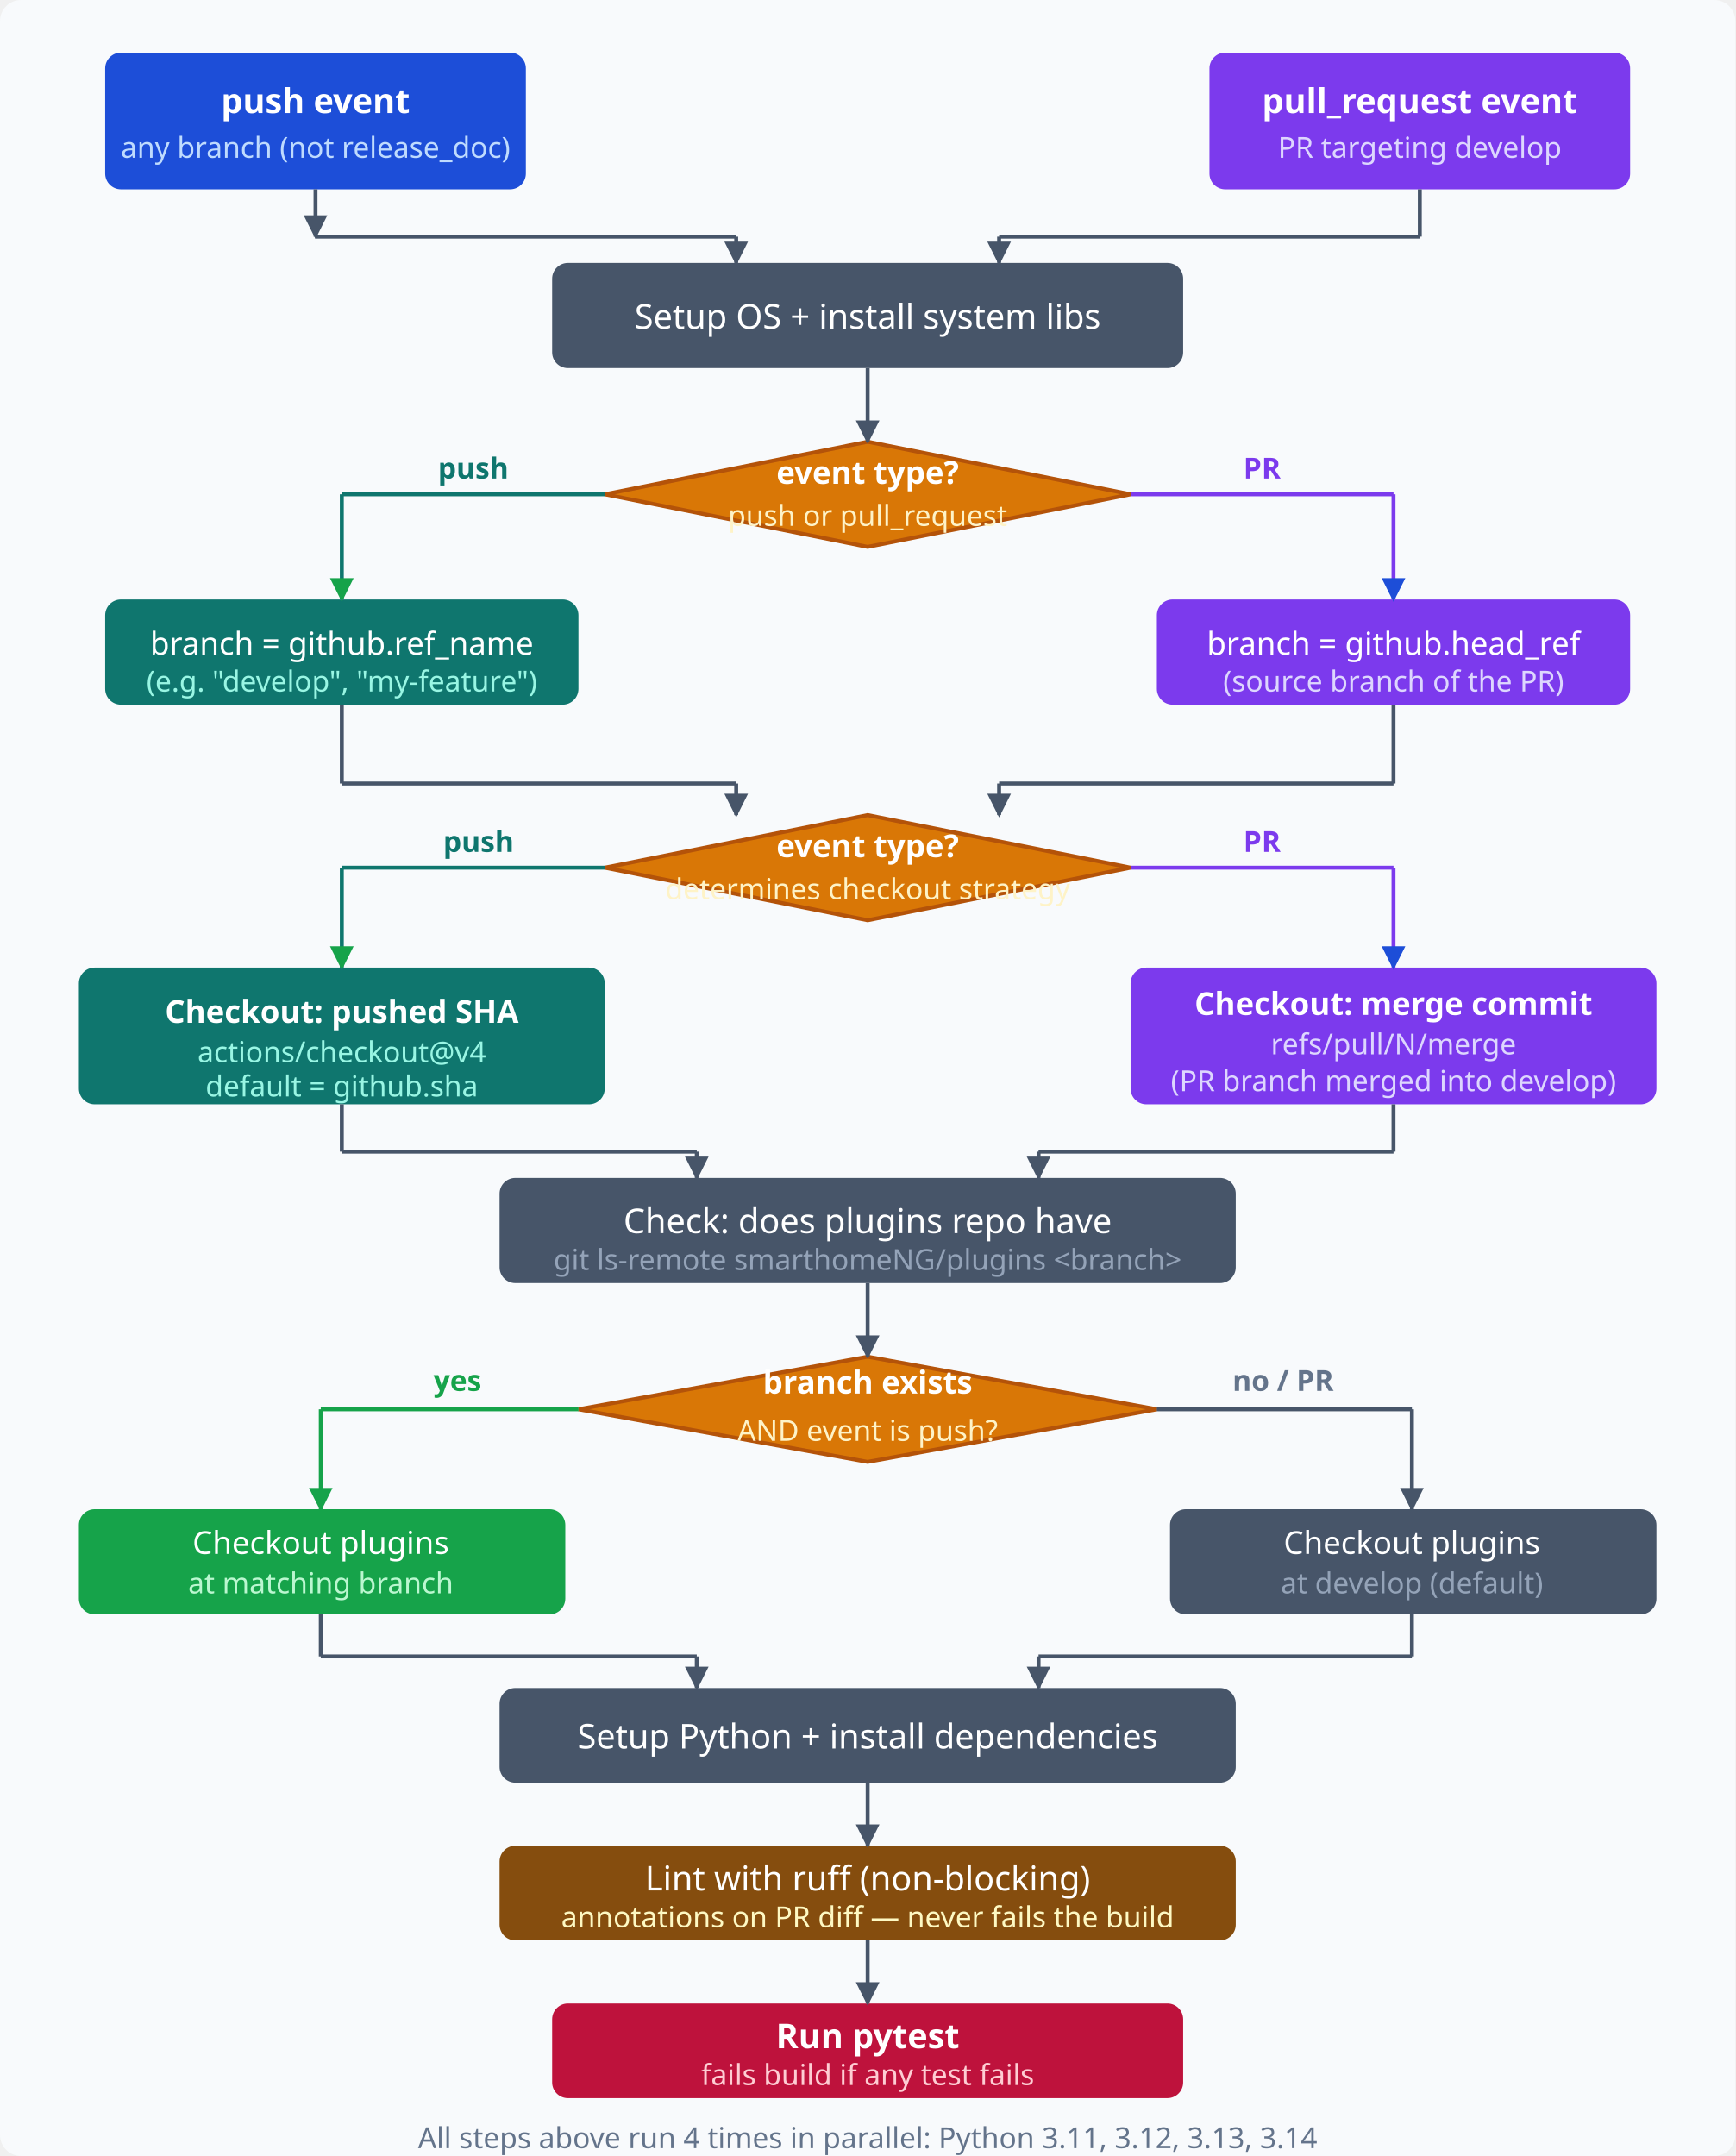
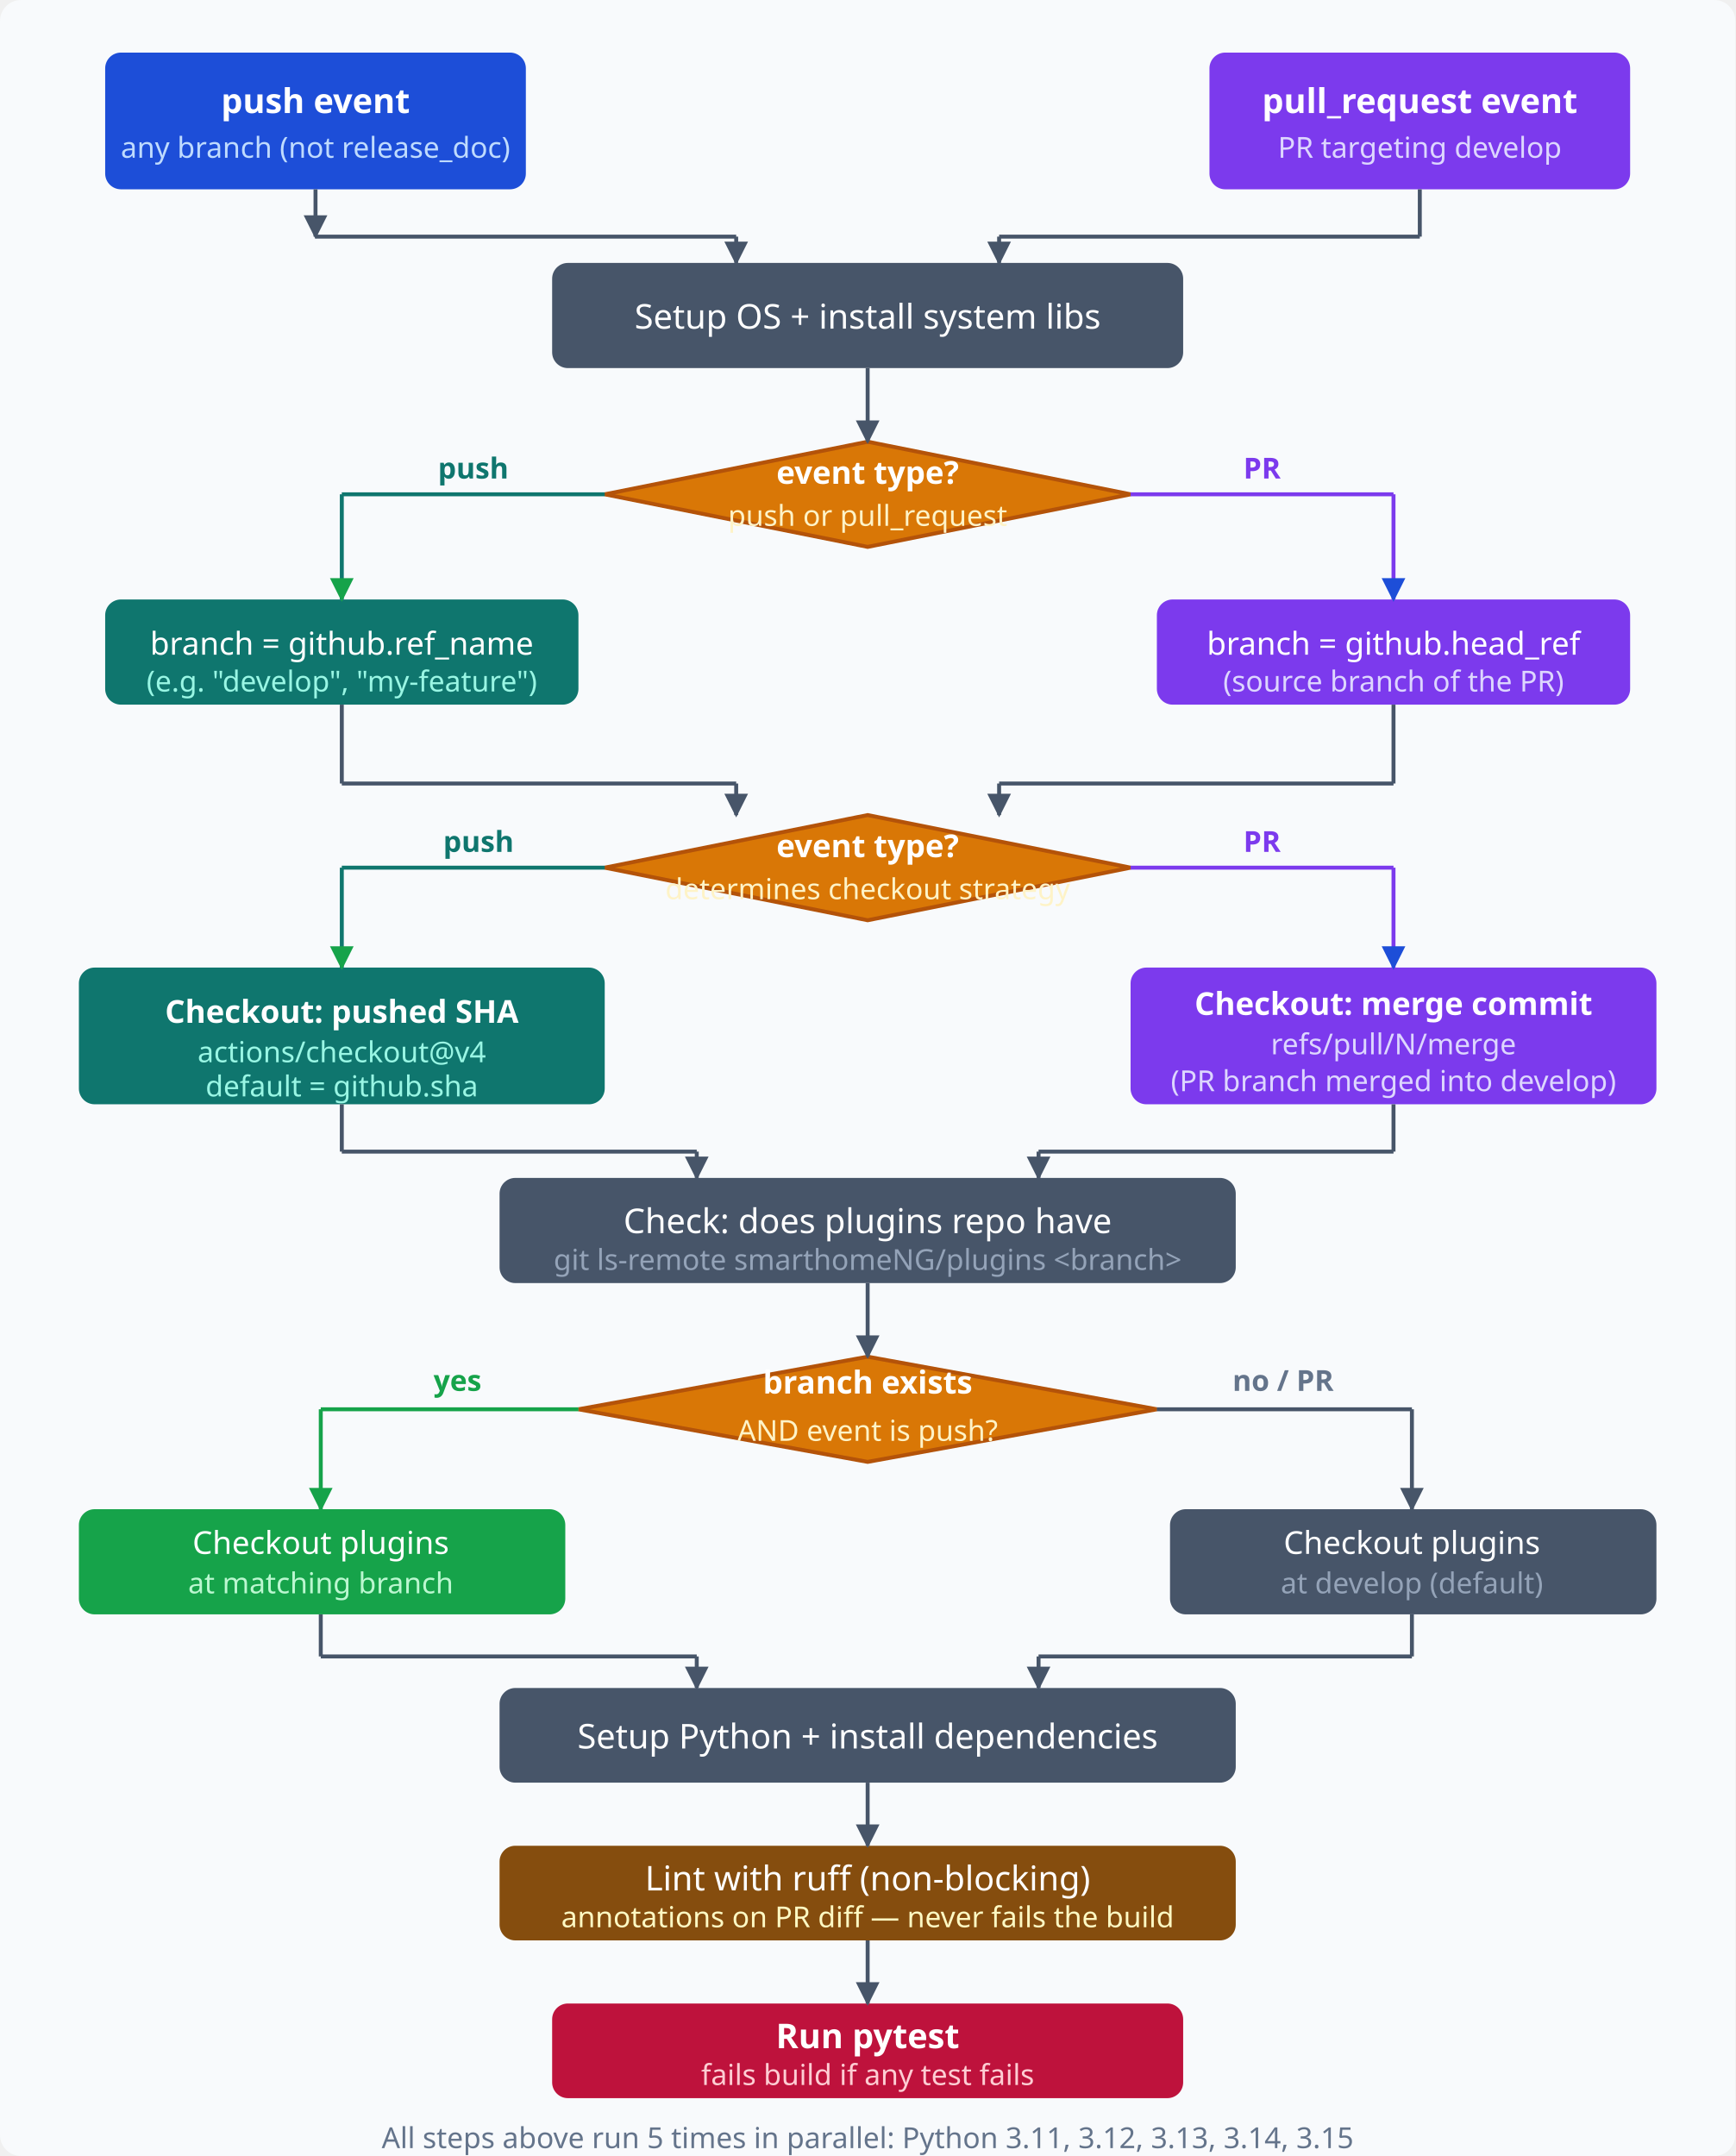
<svg xmlns="http://www.w3.org/2000/svg" viewBox="0 0 660 820" width="660" height="820" font-family="ui-sans-serif,system-ui,sans-serif" font-size="13">
  <defs>
    <marker id="arrow" viewBox="0 0 10 10" refX="9" refY="5" markerWidth="6" markerHeight="6" orient="auto">
      <path d="M 0 0 L 10 5 L 0 10 z" fill="#475569" />
    </marker>
    <marker id="arrow-green" viewBox="0 0 10 10" refX="9" refY="5" markerWidth="6" markerHeight="6" orient="auto">
      <path d="M 0 0 L 10 5 L 0 10 z" fill="#16a34a" />
    </marker>
    <marker id="arrow-blue" viewBox="0 0 10 10" refX="9" refY="5" markerWidth="6" markerHeight="6" orient="auto">
      <path d="M 0 0 L 10 5 L 0 10 z" fill="#1d4ed8" />
    </marker>
  </defs>
  <rect width="660" height="820" fill="#f8fafc" rx="8" />
  <rect x="40" y="20" width="160" height="52" fill="#1d4ed8" rx="6" />
  <text x="120" y="43" fill="white" text-anchor="middle" font-weight="bold">push event</text>
  <text x="120" y="60" fill="#bfdbfe" text-anchor="middle" font-size="11">any branch (not release_doc)</text>
  <rect x="460" y="20" width="160" height="52" fill="#7c3aed" rx="6" />
  <text x="540" y="43" fill="white" text-anchor="middle" font-weight="bold">pull_request event</text>
  <text x="540" y="60" fill="#ddd6fe" text-anchor="middle" font-size="11">PR targeting develop</text>
  <rect x="210" y="100" width="240" height="40" fill="#475569" rx="6" />
  <text x="330" y="125" fill="white" text-anchor="middle">Setup OS + install system libs</text>
  <line x1="120" y1="72" x2="120" y2="90" stroke="#475569" stroke-width="1.5" marker-end="url(#arrow)" />
  <line x1="120" y1="90" x2="280" y2="90" stroke="#475569" stroke-width="1.5" />
  <line x1="280" y1="90" x2="280" y2="100" stroke="#475569" stroke-width="1.5" marker-end="url(#arrow)" />
  <line x1="540" y1="72" x2="540" y2="90" stroke="#475569" stroke-width="1.5" />
  <line x1="540" y1="90" x2="380" y2="90" stroke="#475569" stroke-width="1.5" />
  <line x1="380" y1="90" x2="380" y2="100" stroke="#475569" stroke-width="1.5" marker-end="url(#arrow)" />
  <polygon points="330,168 430,188 330,208 230,188" fill="#d97706" stroke="#b45309" stroke-width="1.5" />
  <text x="330" y="184" fill="white" text-anchor="middle" font-weight="bold" font-size="12">event type?</text>
  <text x="330" y="200" fill="#fef3c7" text-anchor="middle" font-size="11">push or pull_request</text>
  <line x1="330" y1="140" x2="330" y2="168" stroke="#475569" stroke-width="1.5" marker-end="url(#arrow)" />
  <rect x="40" y="228" width="180" height="40" fill="#0f766e" rx="6" />
  <text x="130" y="249" fill="white" text-anchor="middle" font-size="12">branch = github.ref_name</text>
  <text x="130" y="263" fill="#99f6e4" text-anchor="middle" font-size="11">(e.g. "develop", "my-feature")</text>
  <rect x="440" y="228" width="180" height="40" fill="#7c3aed" rx="6" />
  <text x="530" y="249" fill="white" text-anchor="middle" font-size="12">branch = github.head_ref</text>
  <text x="530" y="263" fill="#ddd6fe" text-anchor="middle" font-size="11">(source branch of the PR)</text>
  <line x1="230" y1="188" x2="130" y2="188" stroke="#0f766e" stroke-width="1.5" />
  <line x1="130" y1="188" x2="130" y2="228" stroke="#0f766e" stroke-width="1.5" marker-end="url(#arrow-green)" />
  <text x="180" y="182" fill="#0f766e" text-anchor="middle" font-size="11" font-weight="bold">push</text>
  <line x1="430" y1="188" x2="530" y2="188" stroke="#7c3aed" stroke-width="1.5" />
  <line x1="530" y1="188" x2="530" y2="228" stroke="#7c3aed" stroke-width="1.5" marker-end="url(#arrow-blue)" />
  <text x="480" y="182" fill="#7c3aed" text-anchor="middle" font-size="11" font-weight="bold">PR</text>
  <polygon points="330,310 430,330 330,350 230,330" fill="#d97706" stroke="#b45309" stroke-width="1.5" />
  <text x="330" y="326" fill="white" text-anchor="middle" font-weight="bold" font-size="12">event type?</text>
  <text x="330" y="342" fill="#fef3c7" text-anchor="middle" font-size="11">determines checkout strategy</text>
  <line x1="130" y1="268" x2="130" y2="298" stroke="#475569" stroke-width="1.5" />
  <line x1="130" y1="298" x2="280" y2="298" stroke="#475569" stroke-width="1.5" />
  <line x1="280" y1="298" x2="280" y2="310" stroke="#475569" stroke-width="1.5" marker-end="url(#arrow)" />
  <line x1="530" y1="268" x2="530" y2="298" stroke="#475569" stroke-width="1.5" />
  <line x1="530" y1="298" x2="380" y2="298" stroke="#475569" stroke-width="1.5" />
  <line x1="380" y1="298" x2="380" y2="310" stroke="#475569" stroke-width="1.5" marker-end="url(#arrow)" />
  <rect x="30" y="368" width="200" height="52" fill="#0f766e" rx="6" />
  <text x="130" y="389" fill="white" text-anchor="middle" font-size="12" font-weight="bold">Checkout: pushed SHA</text>
  <text x="130" y="404" fill="#99f6e4" text-anchor="middle" font-size="11">actions/checkout@v4</text>
  <text x="130" y="417" fill="#99f6e4" text-anchor="middle" font-size="11">default = github.sha</text>
  <rect x="430" y="368" width="200" height="52" fill="#7c3aed" rx="6" />
  <text x="530" y="386" fill="white" text-anchor="middle" font-size="12" font-weight="bold">Checkout: merge commit</text>
  <text x="530" y="401" fill="#ddd6fe" text-anchor="middle" font-size="11">refs/pull/N/merge</text>
  <text x="530" y="415" fill="#ddd6fe" text-anchor="middle" font-size="11">(PR branch merged into develop)</text>
  <line x1="230" y1="330" x2="130" y2="330" stroke="#0f766e" stroke-width="1.5" />
  <line x1="130" y1="330" x2="130" y2="368" stroke="#0f766e" stroke-width="1.5" marker-end="url(#arrow-green)" />
  <text x="182" y="324" fill="#0f766e" text-anchor="middle" font-size="11" font-weight="bold">push</text>
  <line x1="430" y1="330" x2="530" y2="330" stroke="#7c3aed" stroke-width="1.5" />
  <line x1="530" y1="330" x2="530" y2="368" stroke="#7c3aed" stroke-width="1.5" marker-end="url(#arrow-blue)" />
  <text x="480" y="324" fill="#7c3aed" text-anchor="middle" font-size="11" font-weight="bold">PR</text>
  <rect x="190" y="448" width="280" height="40" fill="#475569" rx="6" />
  <text x="330" y="469" fill="white" text-anchor="middle">Check: does plugins repo have</text>
  <text x="330" y="483" fill="#94a3b8" text-anchor="middle" font-size="11">git ls-remote smarthomeNG/plugins &lt;branch&gt;</text>
  <line x1="130" y1="420" x2="130" y2="438" stroke="#475569" stroke-width="1.5" />
  <line x1="130" y1="438" x2="265" y2="438" stroke="#475569" stroke-width="1.5" />
  <line x1="265" y1="438" x2="265" y2="448" stroke="#475569" stroke-width="1.5" marker-end="url(#arrow)" />
  <line x1="530" y1="420" x2="530" y2="438" stroke="#475569" stroke-width="1.5" />
  <line x1="530" y1="438" x2="395" y2="438" stroke="#475569" stroke-width="1.5" />
  <line x1="395" y1="438" x2="395" y2="448" stroke="#475569" stroke-width="1.5" marker-end="url(#arrow)" />
  <polygon points="330,516 440,536 330,556 220,536" fill="#d97706" stroke="#b45309" stroke-width="1.5" />
  <text x="330" y="530" fill="white" text-anchor="middle" font-weight="bold" font-size="12">branch exists</text>
  <text x="330" y="548" fill="#fef3c7" text-anchor="middle" font-size="11">AND event is push?</text>
  <line x1="330" y1="488" x2="330" y2="516" stroke="#475569" stroke-width="1.5" marker-end="url(#arrow)" />
  <rect x="30" y="574" width="185" height="40" fill="#16a34a" rx="6" />
  <text x="122" y="591" fill="white" text-anchor="middle" font-size="12">Checkout plugins</text>
  <text x="122" y="606" fill="#bbf7d0" text-anchor="middle" font-size="11">at matching branch</text>
  <rect x="445" y="574" width="185" height="40" fill="#475569" rx="6" />
  <text x="537" y="591" fill="white" text-anchor="middle" font-size="12">Checkout plugins</text>
  <text x="537" y="606" fill="#94a3b8" text-anchor="middle" font-size="11">at develop (default)</text>
  <line x1="220" y1="536" x2="122" y2="536" stroke="#16a34a" stroke-width="1.5" />
  <line x1="122" y1="536" x2="122" y2="574" stroke="#16a34a" stroke-width="1.5" marker-end="url(#arrow-green)" />
  <text x="174" y="529" fill="#16a34a" text-anchor="middle" font-size="11" font-weight="bold">yes</text>
  <line x1="440" y1="536" x2="537" y2="536" stroke="#475569" stroke-width="1.5" />
  <line x1="537" y1="536" x2="537" y2="574" stroke="#475569" stroke-width="1.5" marker-end="url(#arrow)" />
  <text x="488" y="529" fill="#64748b" text-anchor="middle" font-size="11" font-weight="bold">no / PR</text>
  <rect x="190" y="642" width="280" height="36" fill="#475569" rx="6" />
  <text x="330" y="665" fill="white" text-anchor="middle">Setup Python + install dependencies</text>
  <line x1="122" y1="614" x2="122" y2="630" stroke="#475569" stroke-width="1.5" />
  <line x1="122" y1="630" x2="265" y2="630" stroke="#475569" stroke-width="1.5" />
  <line x1="265" y1="630" x2="265" y2="642" stroke="#475569" stroke-width="1.5" marker-end="url(#arrow)" />
  <line x1="537" y1="614" x2="537" y2="630" stroke="#475569" stroke-width="1.5" />
  <line x1="537" y1="630" x2="395" y2="630" stroke="#475569" stroke-width="1.5" />
  <line x1="395" y1="630" x2="395" y2="642" stroke="#475569" stroke-width="1.5" marker-end="url(#arrow)" />
  <rect x="190" y="702" width="280" height="36" fill="#854d0e" rx="6" />
  <text x="330" y="719" fill="white" text-anchor="middle">Lint with ruff (non-blocking)</text>
  <text x="330" y="733" fill="#fef9c3" text-anchor="middle" font-size="11">annotations on PR diff — never fails the build</text>
  <line x1="330" y1="678" x2="330" y2="702" stroke="#475569" stroke-width="1.5" marker-end="url(#arrow)" />
  <rect x="210" y="762" width="240" height="36" fill="#be123c" rx="6" />
  <text x="330" y="779" fill="white" text-anchor="middle" font-weight="bold">Run pytest</text>
  <text x="330" y="793" fill="#fecdd3" text-anchor="middle" font-size="11">fails build if any test fails</text>
  <line x1="330" y1="738" x2="330" y2="762" stroke="#475569" stroke-width="1.5" marker-end="url(#arrow)" />
  <rect x="50" y="808" width="560" height="12" fill="none" />
-   <text x="330" y="817" fill="#64748b" text-anchor="middle" font-size="11">All steps above run 4 times in parallel: Python 3.11, 3.12, 3.13, 3.14</text>
+   <text x="330" y="817" fill="#64748b" text-anchor="middle" font-size="11">All steps above run 5 times in parallel: Python 3.11, 3.12, 3.13, 3.14, 3.15</text>
</svg>
